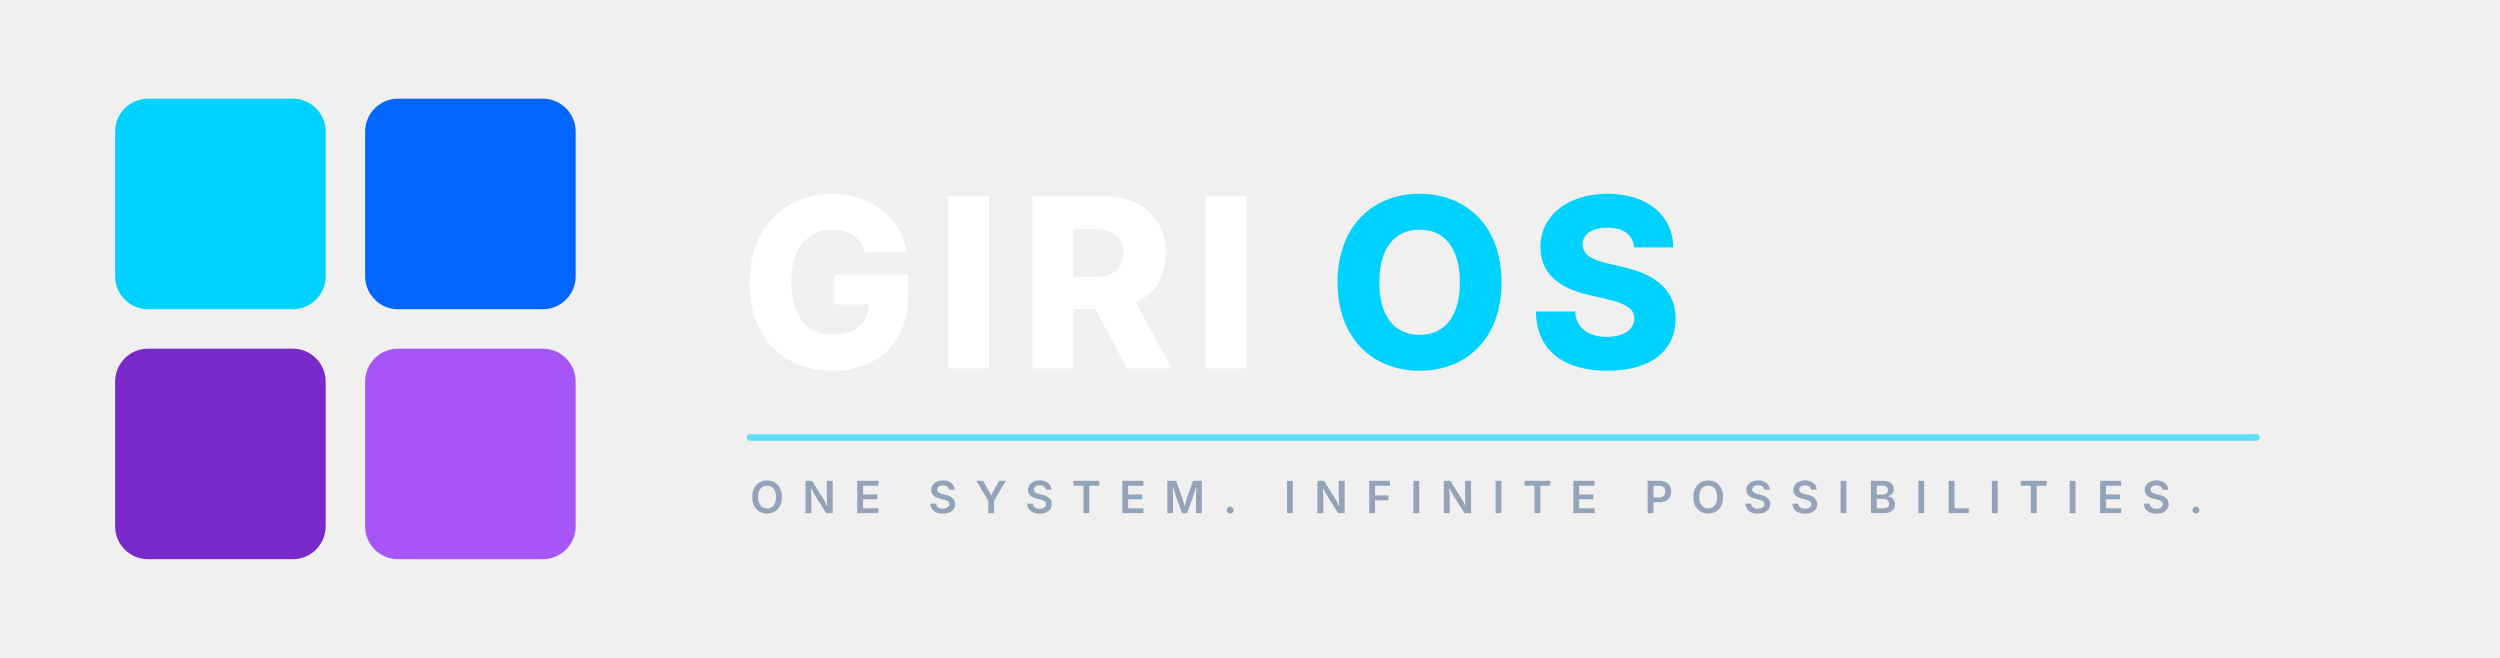
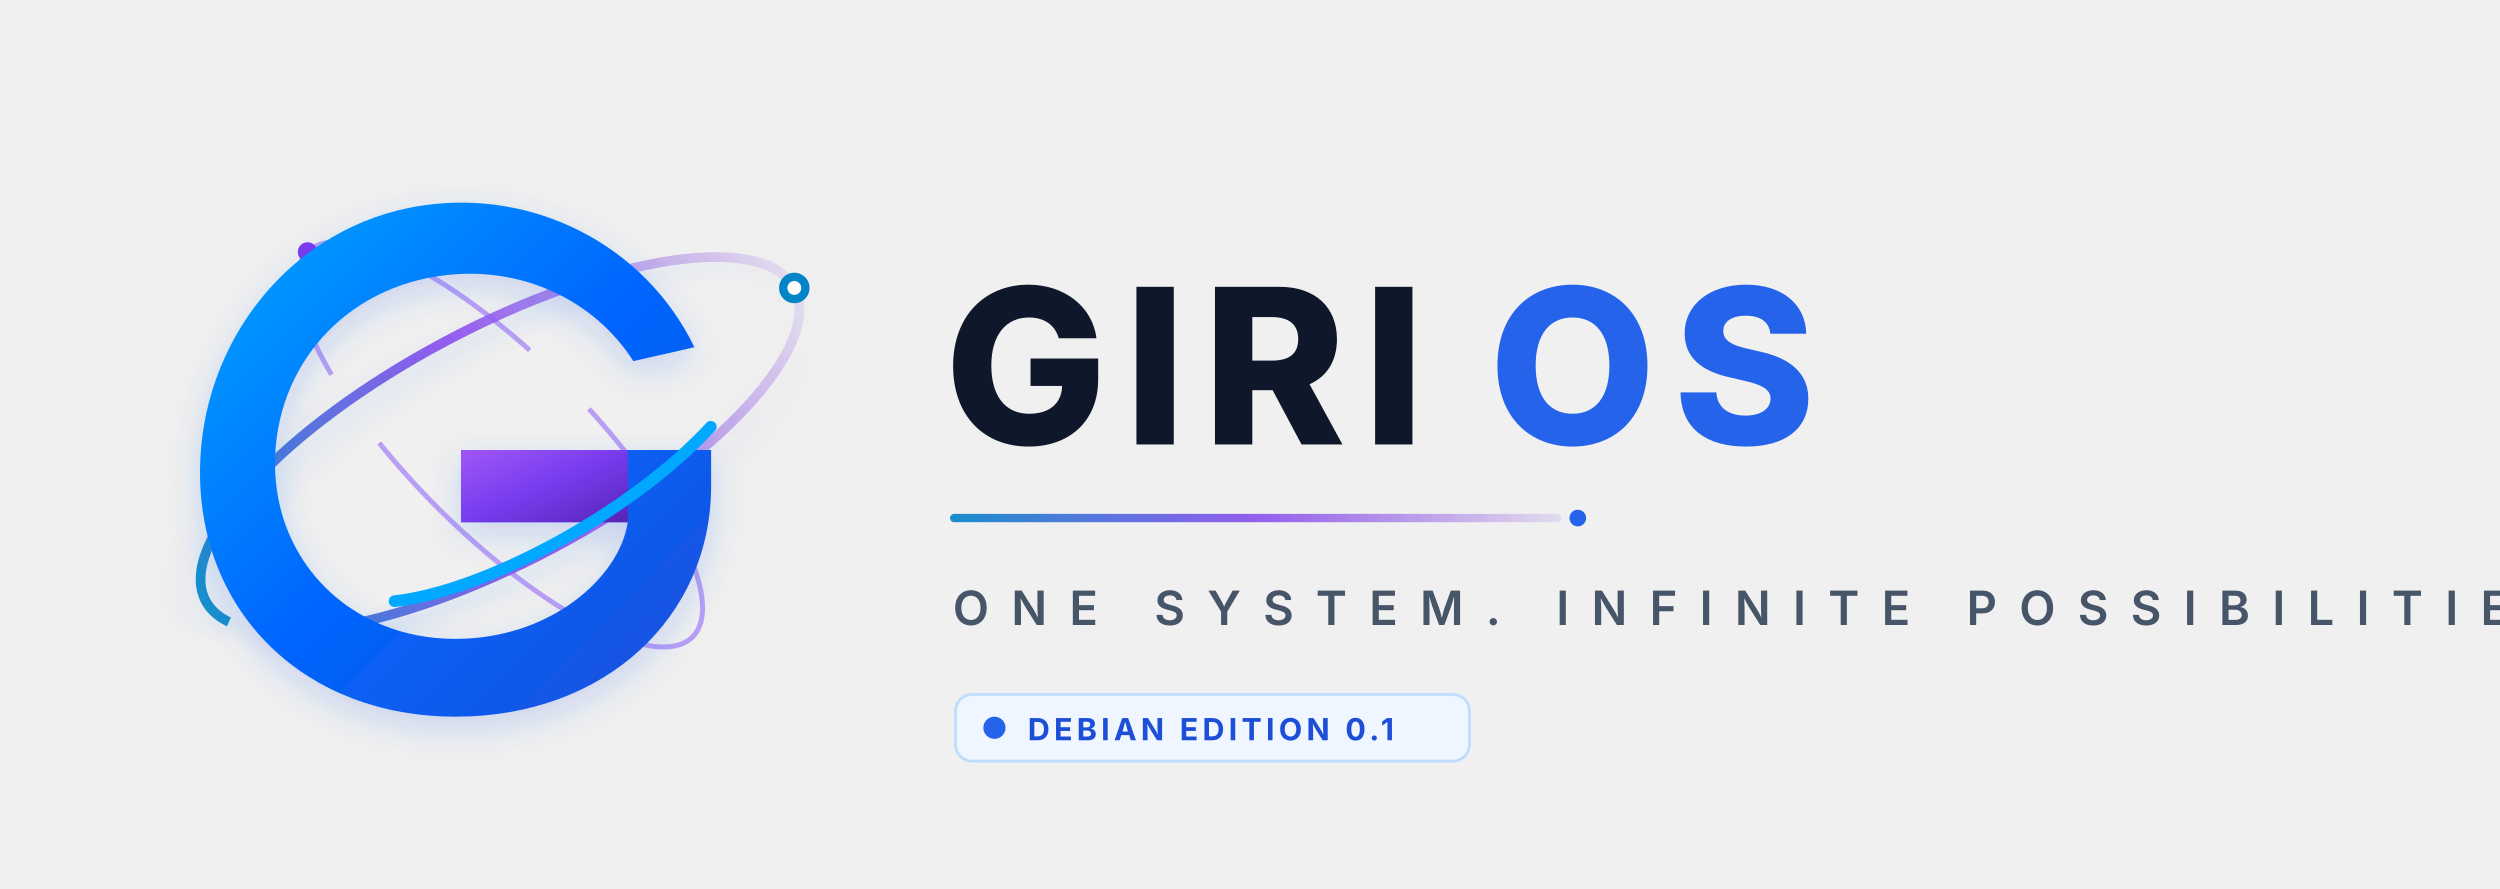
- <svg xmlns="http://www.w3.org/2000/svg" viewBox="0 0 760 200" width="100%" height="100%">
+ <svg xmlns="http://www.w3.org/2000/svg" viewBox="0 0 900 320" width="100%" height="100%">
  <defs>
-     <style>
-       .brand-text {
-         font-family: "Inter", "Space Grotesk", "Segoe UI", -apple-system, BlinkMacSystemFont, Roboto, sans-serif;
-         font-weight: 800;
-         font-size: 72px;
-         letter-spacing: 5px;
-         fill: #FFFFFF;
-       }
-       .tagline-text {
-         font-family: "Inter", "Space Grotesk", "Segoe UI", -apple-system, BlinkMacSystemFont, Roboto, sans-serif;
-         font-weight: 600;
-         font-size: 13.5px;
-         letter-spacing: 5.5px;
-         fill: #94A3B8;
-       }
-     </style>
+     <linearGradient id="electricBlue" x1="0%" y1="0%" x2="100%" y2="100%">
+       <stop offset="0%" stop-color="#00A8FF" />
+       <stop offset="50%" stop-color="#0066FF" />
+       <stop offset="100%" stop-color="#1D4ED8" />
+     </linearGradient>
+     <linearGradient id="cosmicViolet" x1="0%" y1="0%" x2="100%" y2="100%">
+       <stop offset="0%" stop-color="#A855F7" />
+       <stop offset="50%" stop-color="#7C3AED" />
+       <stop offset="100%" stop-color="#5B21B6" />
+     </linearGradient>
+     <linearGradient id="orbitalGlow" x1="0%" y1="0%" x2="100%" y2="0%">
+       <stop offset="0%" stop-color="#0284C7" stop-opacity="0.9" />
+       <stop offset="50%" stop-color="#7C3AED" stop-opacity="0.8" />
+       <stop offset="100%" stop-color="#6D28D9" stop-opacity="0.1" />
+     </linearGradient>
+     <filter id="softShadowLight" x="-10%" y="-10%" width="120%" height="120%">
+       <feDropShadow dx="0" dy="4" stdDeviation="6" flood-color="#2563EB" flood-opacity="0.2" />
+     </filter>
  </defs>
-   <g id="giri-symbol" transform="translate(35, 30)">
-     <rect x="0" y="0" width="64" height="64" rx="10" fill="#00D2FF" />
-     <rect x="76" y="0" width="64" height="64" rx="10" fill="#0066FF" />
-     <rect x="0" y="76" width="64" height="64" rx="10" fill="#7928CA" />
-     <rect x="76" y="76" width="64" height="64" rx="10" fill="#A855F7" />
+   <style>
+     .brand-title-light {
+       font-family: -apple-system, BlinkMacSystemFont, "Space Grotesk", "Inter", "Segoe UI", Roboto, sans-serif;
+       font-weight: 800;
+       font-size: 78px;
+       letter-spacing: 6px;
+       fill: #0F172A;
+     }
+     .brand-tagline-light {
+       font-family: -apple-system, BlinkMacSystemFont, "Inter", "Segoe UI", Roboto, sans-serif;
+       font-weight: 600;
+       font-size: 17px;
+       letter-spacing: 8px;
+       fill: #475569;
+     }
+   </style>
+   <g transform="translate(40, 20)">
+     <g transform="rotate(-28 140 140)">
+       <ellipse cx="140" cy="140" rx="120" ry="42" fill="none" stroke="url(#orbitalGlow)" stroke-width="3.5" stroke-dasharray="240 18 40 12" filter="url(#softShadowLight)" />
+       <circle cx="260" cy="140" r="5.5" fill="#0284C7" />
+       <circle cx="260" cy="140" r="2.5" fill="#FFFFFF" />
+     </g>
+     <g transform="rotate(45 140 140)">
+       <ellipse cx="140" cy="140" rx="98" ry="32" fill="none" stroke="#8B5CF6" stroke-width="1.8" stroke-dasharray="140 30" opacity="0.55" />
+       <circle cx="42" cy="140" r="3.5" fill="#7C3AED" />
+     </g>
+     <path d="M 210,105               C 192,68 152,48 112,54               C 65,61 32,103 32,150               C 32,201 70,238 124,238               C 178,238 216,202 216,155               L 216,142               L 126,142               L 126,168               L 186,168               C 183,188 158,210 124,210               C 86,210 59,182 59,147               C 59,112 84,83 121,79               C 148,76 174,88 188,110               Z" fill="url(#electricBlue)" filter="url(#softShadowLight)" />
+     <path d="M 126,142 L 186,142 L 186,168 L 126,168 Z" fill="url(#cosmicViolet)" opacity="0.95" />
+     <g transform="rotate(-28 140 140)">
+       <path d="M 80,172 C 110,184 170,184 210,170" fill="none" stroke="#00A8FF" stroke-width="4.2" stroke-linecap="round" />
+     </g>
  </g>
-   <g transform="translate(225, 0)">
-     <text x="0" y="112" class="brand-text">
-       GIRI <tspan fill="#00D2FF">OS</tspan>
+   <g transform="translate(340, 95)">
+     <text x="0" y="65" class="brand-title-light">GIRI <tspan fill="#2563EB">OS</tspan>
    </text>
-     <rect x="2" y="132" width="460" height="2" rx="1" fill="#00D2FF" opacity="0.6" />
-     <text x="3" y="156" class="tagline-text">ONE SYSTEM. INFINITE POSSIBILITIES.</text>
+     <rect x="2" y="90" width="220" height="3" rx="1.5" fill="url(#orbitalGlow)" />
+     <circle cx="228" cy="91.5" r="3" fill="#2563EB" />
+     <text x="3" y="130" class="brand-tagline-light">ONE SYSTEM. INFINITE POSSIBILITIES.</text>
+     <g transform="translate(4, 155)">
+       <rect width="185" height="24" rx="6" fill="#EFF6FF" stroke="#BFDBFE" stroke-width="1" />
+       <circle cx="14" cy="12" r="4" fill="#2563EB" />
+       <text x="26" y="16.5" font-family="-apple-system, BlinkMacSystemFont, Segoe UI, sans-serif" font-size="11" font-weight="700" fill="#1D4ED8" letter-spacing="1.5">DEBIAN EDITION 0.1</text>
+     </g>
  </g>
</svg>
